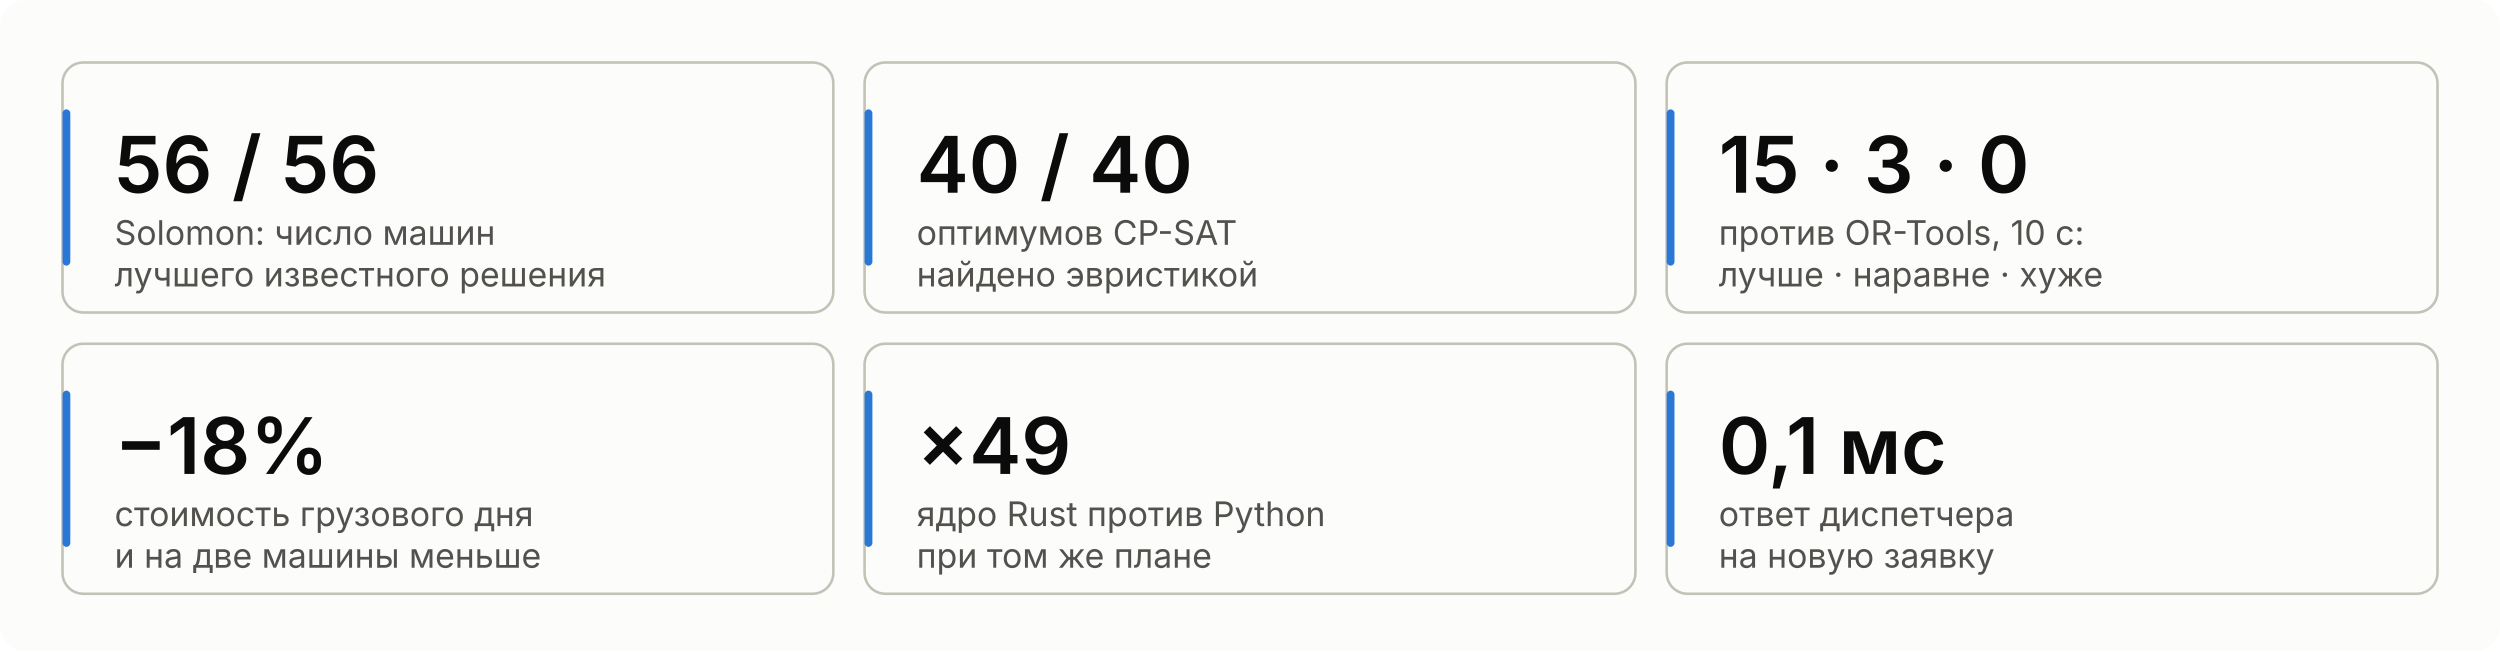
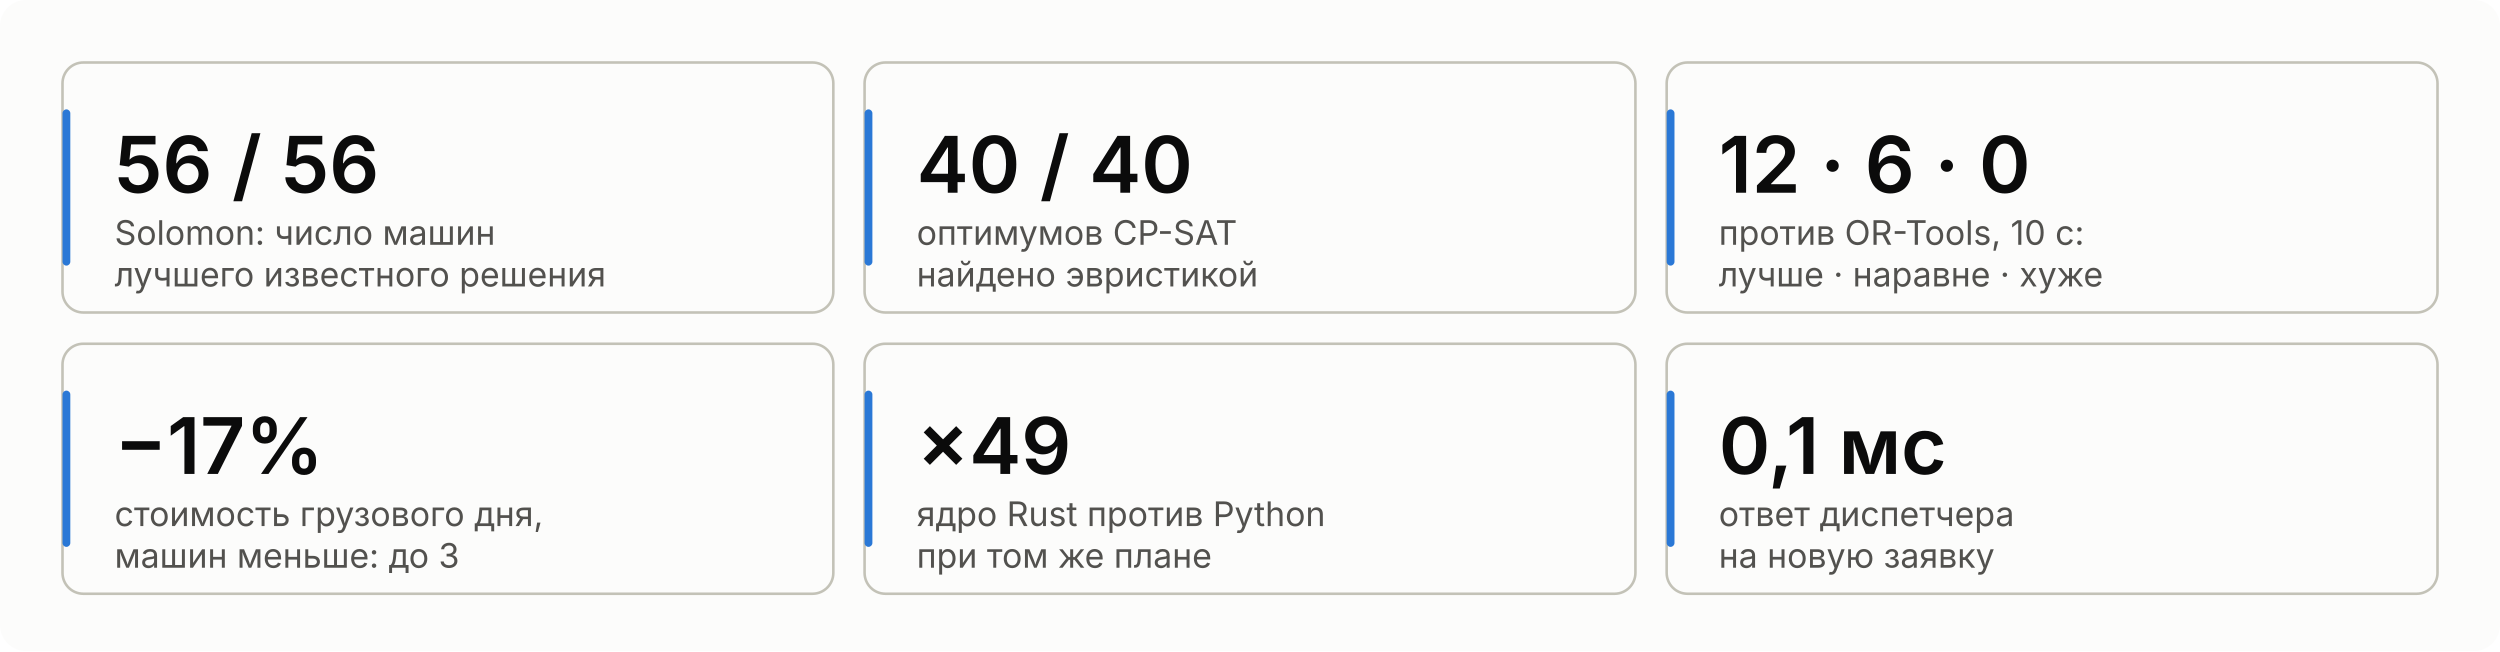
<svg xmlns="http://www.w3.org/2000/svg" width="960" height="250" viewBox="0 0 960 250" role="img" aria-label="Ключевые результаты">
  <style>
  .surface { fill: #fcfcfb; } .ink { fill: #0b0b0b; } .ink2 { fill: #52514e; }
  .muted { fill: #898781; } .line { stroke: #c3c2b7; } .grid { stroke: #e1e0d9; }
  .accent { fill: #2a78d6; } .saccent { stroke: #2a78d6; } .bad { fill: #d03b3b; }
  .sbad { stroke: #d03b3b; } .node { fill: #fcfcfb; stroke: #52514e; }
  @media (prefers-color-scheme: dark) {
    .surface { fill: #1a1a19; } .ink { fill: #f0efec; } .ink2 { fill: #c3c2b7; }
    .line { stroke: #383835; } .grid { stroke: #2c2c2a; }
    .accent { fill: #3987e5; } .saccent { stroke: #3987e5; }
    .node { fill: #1a1a19; stroke: #c3c2b7; }
  }
  text { font-family: system-ui, -apple-system, "Segoe UI", sans-serif; }
</style>
  <defs>
    <marker id="a" viewBox="0 0 10 10" refX="9" refY="5" markerWidth="7" markerHeight="7" orient="auto-start-reverse">
      <path d="M0,0L10,5L0,10z" class="muted" />
    </marker>
    <marker id="b" viewBox="0 0 10 10" refX="9" refY="5" markerWidth="7" markerHeight="7" orient="auto-start-reverse">
      <path d="M0,0L10,5L0,10z" class="bad" />
    </marker>
  </defs>
  <rect class="surface" width="960" height="250" rx="10" />
  <rect x="24" y="24" width="296" height="96" rx="8" fill="none" class="line" stroke-width="1" />
  <rect x="24" y="42" width="3" height="60" rx="1.5" class="accent" />
  <text class="ink" x="44" y="74" font-size="30" font-weight="600">56 / 56</text>
  <text class="ink2" x="44" y="94" font-size="13">Solomon: число машин</text>
  <text class="ink2" x="44" y="110" font-size="13">лучшего известного решения</text>
  <rect x="332" y="24" width="296" height="96" rx="8" fill="none" class="line" stroke-width="1" />
  <rect x="332" y="42" width="3" height="60" rx="1.5" class="accent" />
  <text class="ink" x="352" y="74" font-size="30" font-weight="600">40 / 40</text>
  <text class="ink2" x="352" y="94" font-size="13">оптимумов CP-SAT</text>
  <text class="ink2" x="352" y="110" font-size="13">найдено эвристикой</text>
  <rect x="640" y="24" width="296" height="96" rx="8" fill="none" class="line" stroke-width="1" />
  <rect x="640" y="42" width="3" height="60" rx="1.5" class="accent" />
-   <text class="ink" x="660" y="74" font-size="30" font-weight="600">15 · 3 · 0</text>
+   <text class="ink" x="660" y="74" font-size="30" font-weight="600">12 · 6 · 0</text>
  <text class="ink2" x="660" y="94" font-size="13">против OR-Tools, 10 с:</text>
  <text class="ink2" x="660" y="110" font-size="13">лучше · наравне · хуже</text>
  <rect x="24" y="132" width="296" height="96" rx="8" fill="none" class="line" stroke-width="1" />
  <rect x="24" y="150" width="3" height="60" rx="1.5" class="accent" />
-   <text class="ink" x="44" y="182" font-size="30" font-weight="600">−18%</text>
-   <text class="ink2" x="44" y="202" font-size="13">стоимость грузового дня</text>
-   <text class="ink2" x="44" y="218" font-size="13">и на две машины меньше</text>
+   <text class="ink" x="44" y="182" font-size="30" font-weight="600">−17%</text>
+   <text class="ink2" x="44" y="202" font-size="13">стоимость грузового дня,</text>
+   <text class="ink2" x="44" y="218" font-size="13">машин меньше: до 3</text>
  <rect x="332" y="132" width="296" height="96" rx="8" fill="none" class="line" stroke-width="1" />
  <rect x="332" y="150" width="3" height="60" rx="1.5" class="accent" />
  <text class="ink" x="352" y="182" font-size="30" font-weight="600">×49</text>
  <text class="ink2" x="352" y="202" font-size="13">ядро Rust против Python</text>
  <text class="ink2" x="352" y="218" font-size="13">при том же плане</text>
  <rect x="640" y="132" width="296" height="96" rx="8" fill="none" class="line" stroke-width="1" />
  <rect x="640" y="150" width="3" height="60" rx="1.5" class="accent" />
  <text class="ink" x="660" y="182" font-size="30" font-weight="600">0,1 мс</text>
  <text class="ink2" x="660" y="202" font-size="13">ответ диспетчера</text>
  <text class="ink2" x="660" y="218" font-size="13">на новую заявку</text>
</svg>
